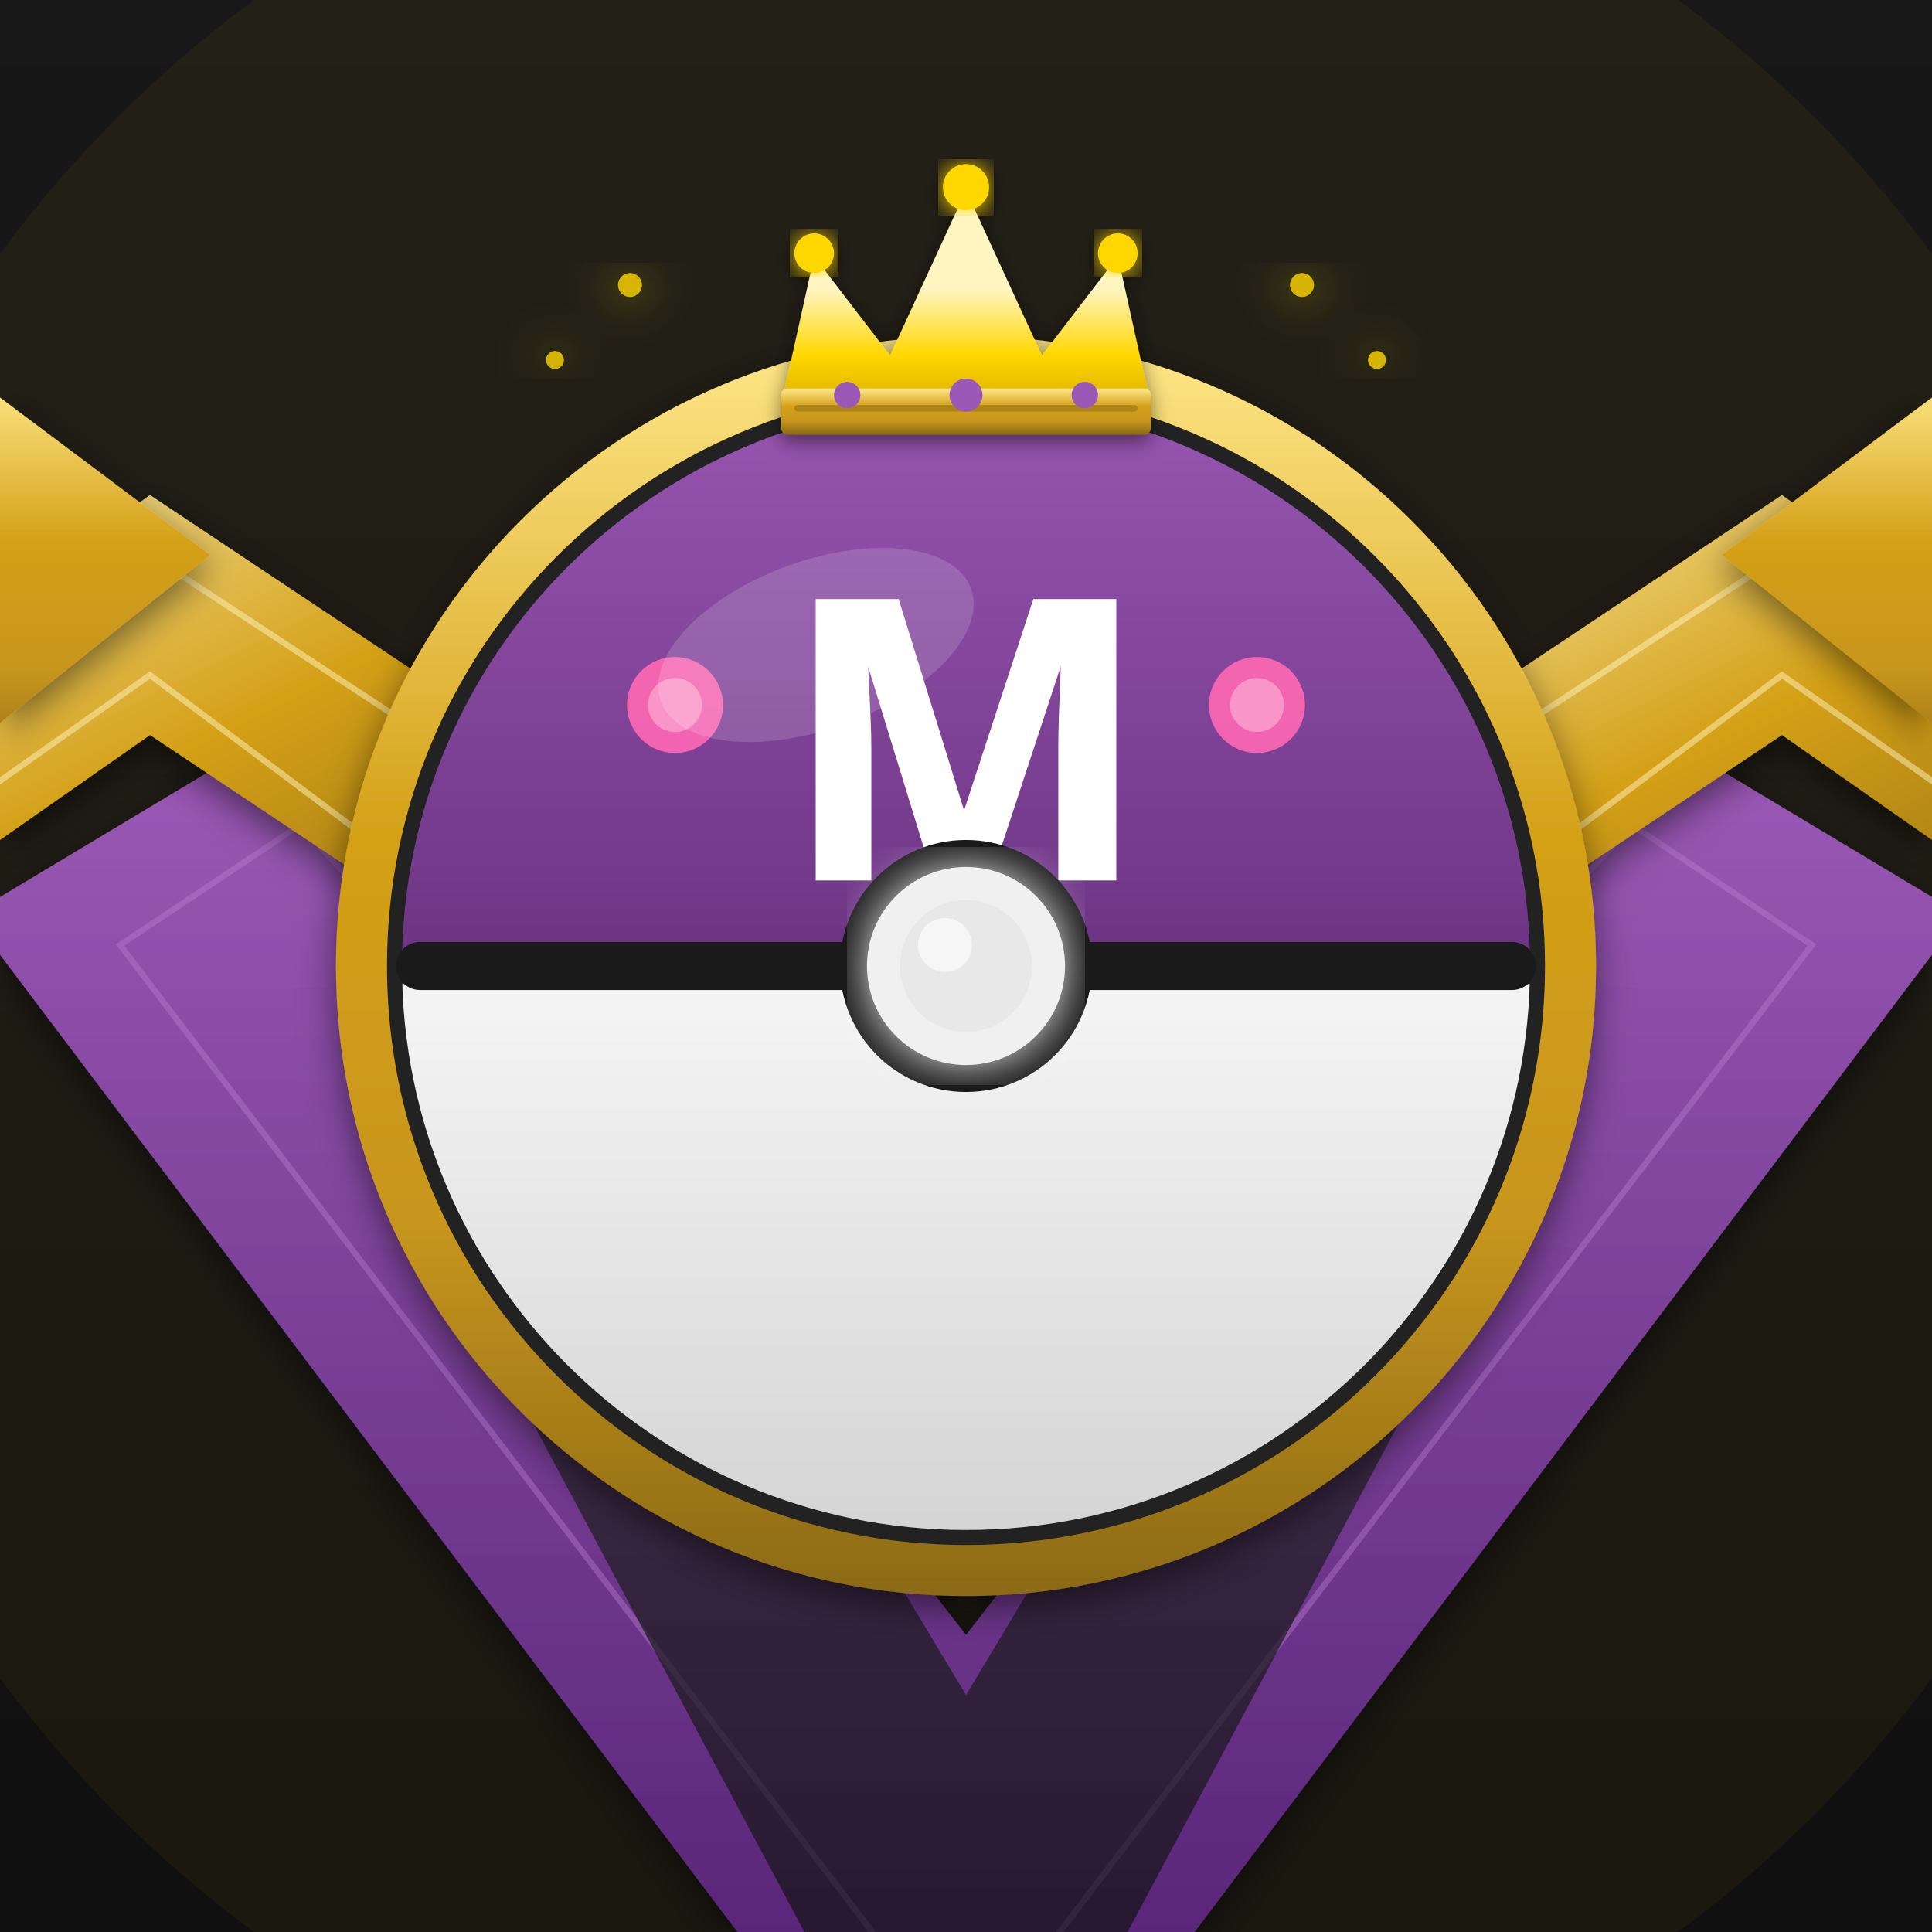
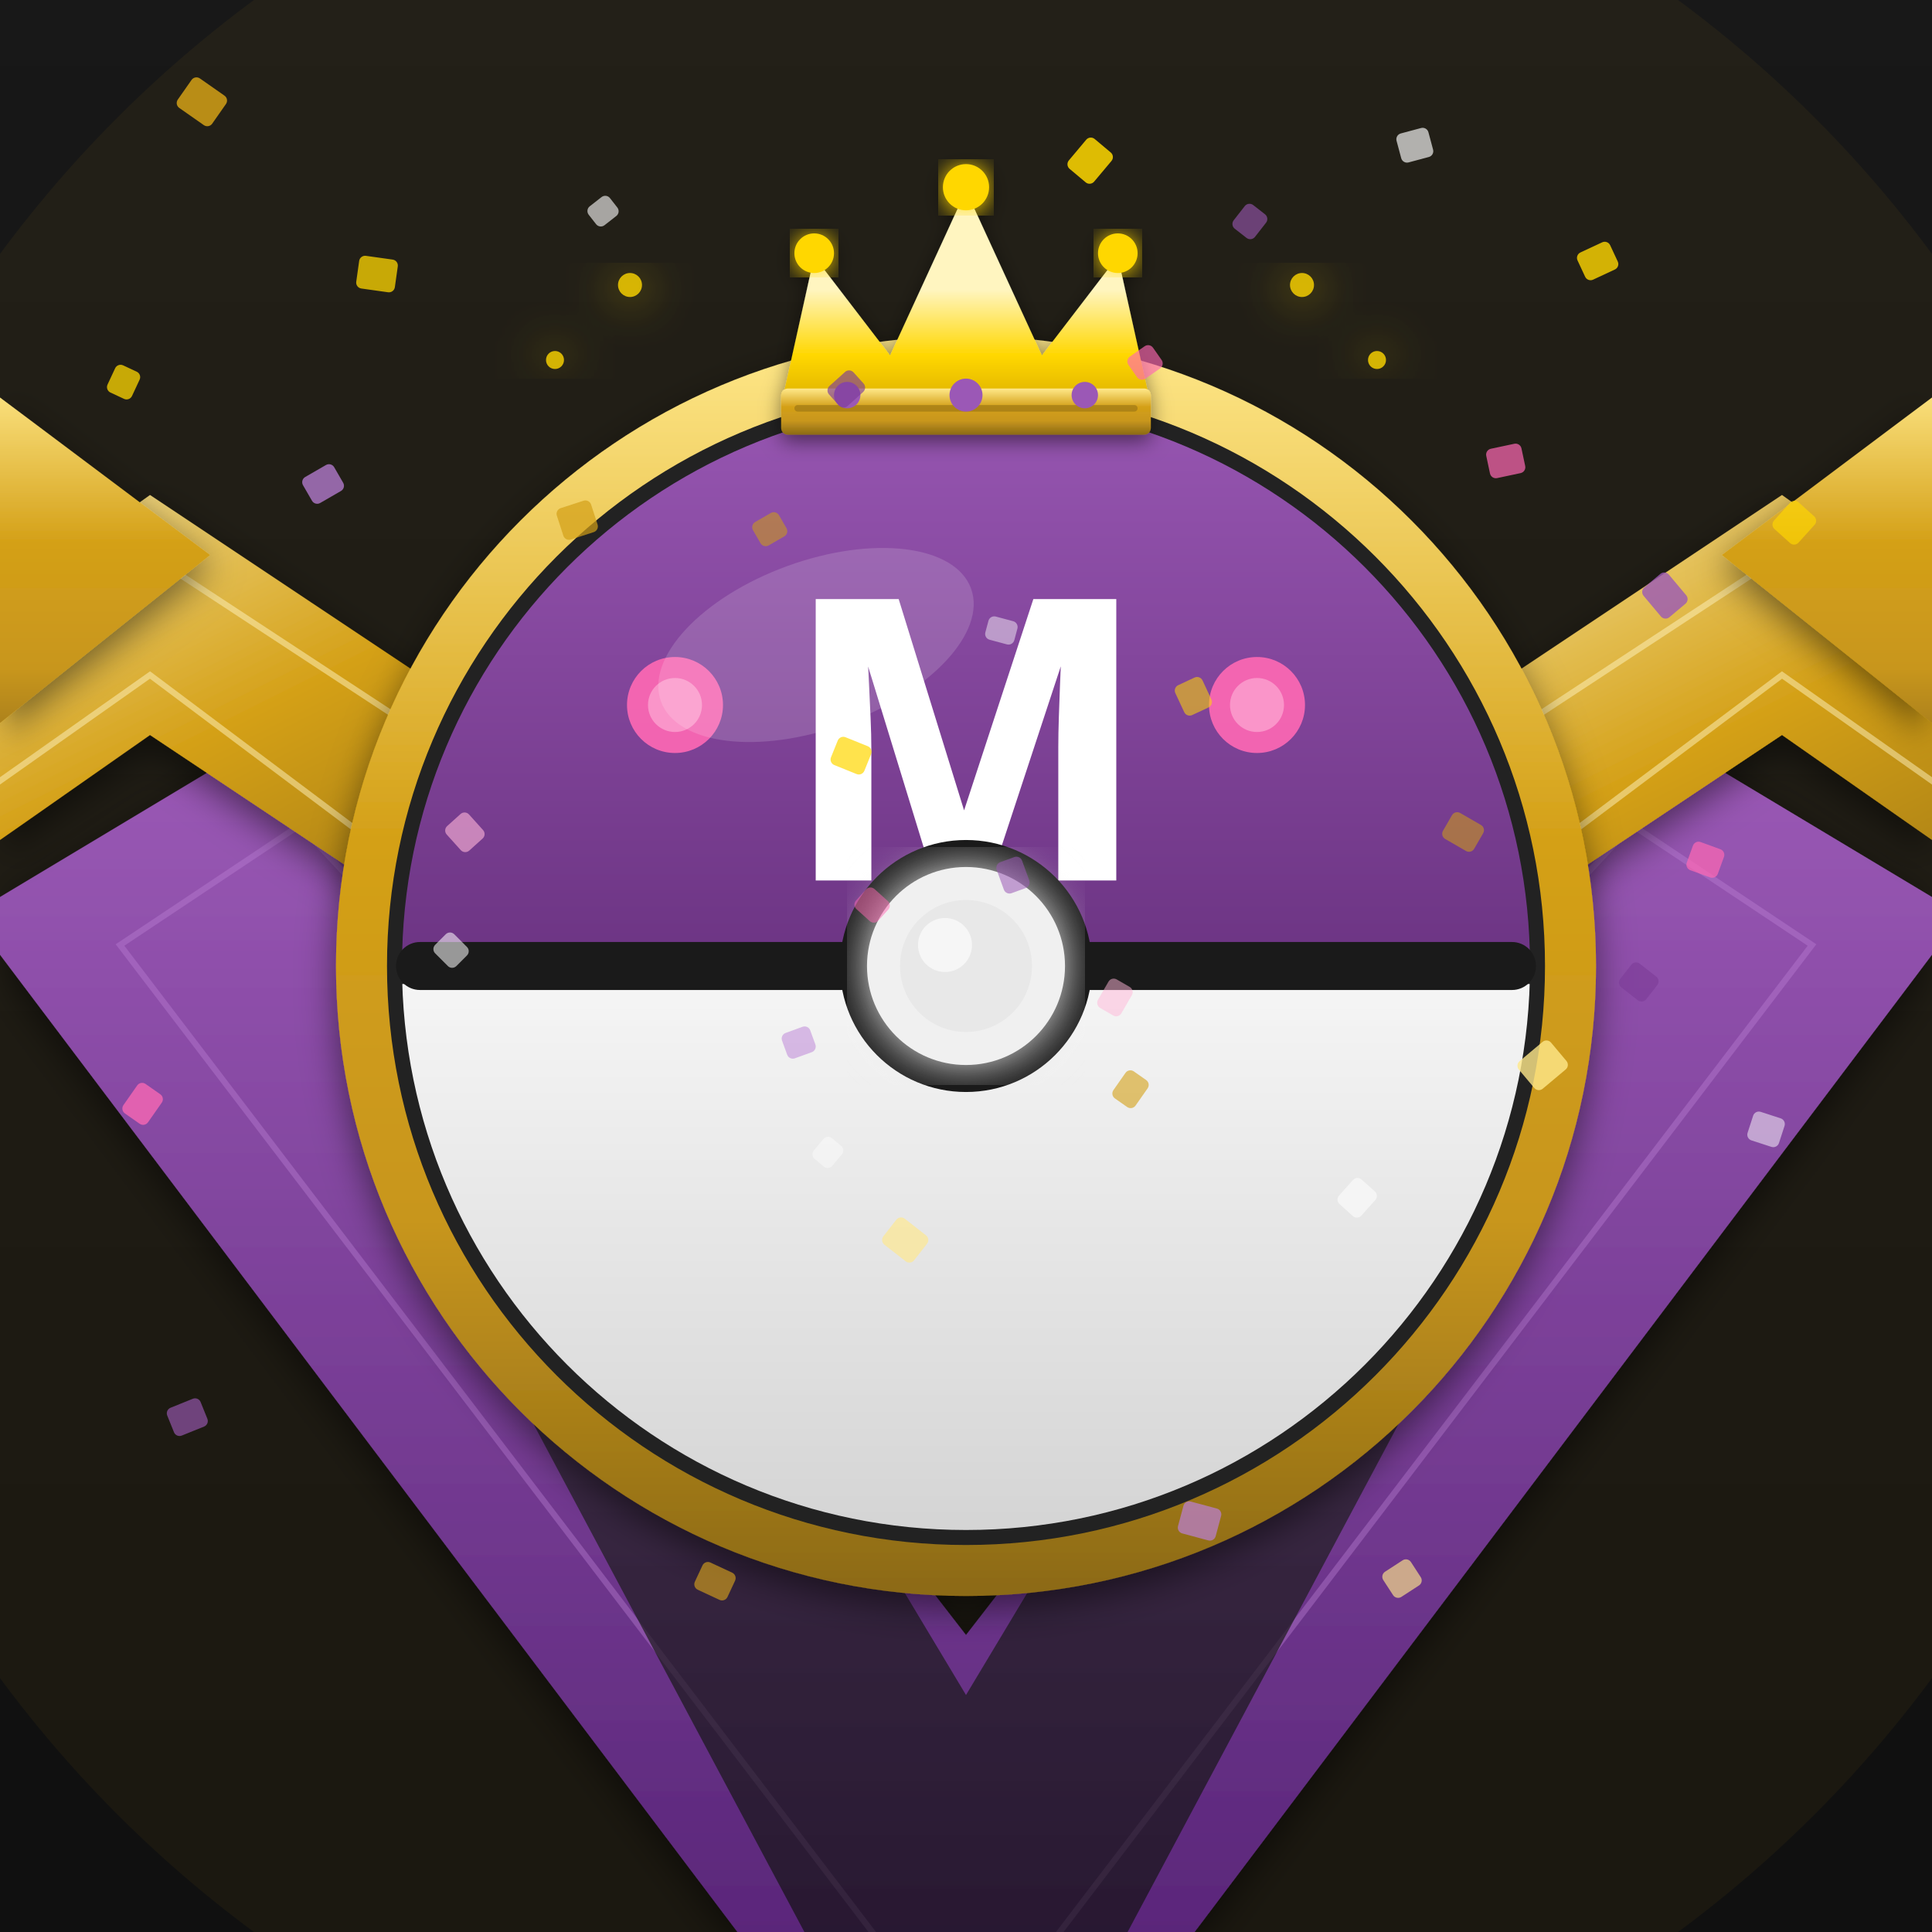
<svg xmlns="http://www.w3.org/2000/svg" width="1024" height="1024" viewBox="190 175 644 644" fill="none">
  <defs>
    <linearGradient id="goldGrad" x1="0" y1="0" x2="0" y2="1">
      <stop offset="0%" stop-color="#FFE88A" />
      <stop offset="40%" stop-color="#D4A017" />
      <stop offset="70%" stop-color="#C8961E" />
      <stop offset="100%" stop-color="#8B6914" />
    </linearGradient>
    <linearGradient id="goldShine" x1="0" y1="0" x2="1" y2="1">
      <stop offset="0%" stop-color="#FFF5C0" />
      <stop offset="50%" stop-color="#D4A017" />
      <stop offset="100%" stop-color="#8B6914" />
    </linearGradient>
    <linearGradient id="purpleGrad" x1="0" y1="0" x2="0" y2="1">
      <stop offset="0%" stop-color="#9B59B6" />
      <stop offset="100%" stop-color="#4A1A6B" />
    </linearGradient>
    <linearGradient id="darkGrad" x1="0" y1="0" x2="0" y2="1">
      <stop offset="0%" stop-color="#2A2A2A" />
      <stop offset="100%" stop-color="#0A0A0A" />
    </linearGradient>
    <linearGradient id="ballTop" x1="512" y1="290" x2="512" y2="497" gradientUnits="userSpaceOnUse">
      <stop offset="0%" stop-color="#9B59B6" />
      <stop offset="100%" stop-color="#6C3483" />
    </linearGradient>
    <linearGradient id="ballBottom" x1="512" y1="503" x2="512" y2="710" gradientUnits="userSpaceOnUse">
      <stop offset="0%" stop-color="#F5F5F5" />
      <stop offset="100%" stop-color="#D0D0D0" />
    </linearGradient>
    <linearGradient id="crownGrad" x1="512" y1="240" x2="512" y2="340" gradientUnits="userSpaceOnUse">
      <stop offset="0%" stop-color="#FFF5C0" />
      <stop offset="40%" stop-color="#FFD700" />
      <stop offset="100%" stop-color="#B8860B" />
    </linearGradient>
    <linearGradient id="bgGrad" x1="512" y1="0" x2="512" y2="1024" gradientUnits="userSpaceOnUse">
      <stop offset="0%" stop-color="#1A1A1A" />
      <stop offset="100%" stop-color="#0D0D0D" />
    </linearGradient>
    <filter id="glow">
      <feGaussianBlur stdDeviation="8" result="blur" />
      <feMerge>
        <feMergeNode in="blur" />
        <feMergeNode in="SourceGraphic" />
      </feMerge>
    </filter>
    <filter id="shadow">
      <feDropShadow dx="0" dy="4" stdDeviation="6" flood-color="#000" flood-opacity="0.5" />
    </filter>
  </defs>
  <rect x="0" y="0" width="1024" height="1024" fill="url(#bgGrad)" />
  <circle cx="512" cy="497" r="400" fill="#D4A017" fill-opacity="0.06" />
  <path d="M512 920 L180 480 L280 420 L512 720 L744 420 L844 480 Z" fill="url(#purpleGrad)" filter="url(#shadow)" />
  <path d="M512 860 L230 490 L290 450 L512 690 L734 450 L794 490 Z" fill="none" stroke="#BB7FD6" stroke-width="2" stroke-opacity="0.4" />
  <path d="M512 920 L320 560 L380 520 L512 740 L644 520 L704 560 Z" fill="url(#darkGrad)" fill-opacity="0.7" />
  <path d="M100 440 L240 340 L420 460 L360 500 L240 420 L140 490 Z" fill="url(#goldShine)" filter="url(#shadow)" />
  <path d="M120 450 L240 360 L400 465 L360 490 L240 400 L155 460 Z" fill="none" stroke="#FFF5C0" stroke-width="2" stroke-opacity="0.5" />
  <path d="M924 440 L784 340 L604 460 L664 500 L784 420 L884 490 Z" fill="url(#goldShine)" filter="url(#shadow)" />
  <path d="M904 450 L784 360 L624 465 L664 490 L784 400 L869 460 Z" fill="none" stroke="#FFF5C0" stroke-width="2" stroke-opacity="0.5" />
  <path d="M60 420 L180 300 L260 360 L160 440 Z" fill="url(#goldGrad)" filter="url(#shadow)" />
  <path d="M964 420 L844 300 L764 360 L864 440 Z" fill="url(#goldGrad)" filter="url(#shadow)" />
  <circle cx="512" cy="497" r="210" fill="url(#goldGrad)" filter="url(#shadow)" />
  <circle cx="512" cy="497" r="193" fill="#222" />
  <clipPath id="topHalf">
    <rect x="312" y="290" width="400" height="207" />
  </clipPath>
  <circle cx="512" cy="497" r="188" fill="url(#ballTop)" clip-path="url(#topHalf)" />
  <clipPath id="bottomHalf">
    <rect x="312" y="503" width="400" height="200" />
  </clipPath>
  <circle cx="512" cy="497" r="188" fill="url(#ballBottom)" clip-path="url(#bottomHalf)" />
  <text x="512" y="468" text-anchor="middle" font-family="Arial Black, Impact, sans-serif" font-weight="900" font-size="130" fill="white" stroke="white" stroke-width="1" letter-spacing="-5">M</text>
  <circle cx="415" cy="410" r="16" fill="#FF69B4" fill-opacity="0.9" />
  <circle cx="609" cy="410" r="16" fill="#FF69B4" fill-opacity="0.9" />
  <circle cx="415" cy="410" r="9" fill="#FFB6D9" fill-opacity="0.6" />
  <circle cx="609" cy="410" r="9" fill="#FFB6D9" fill-opacity="0.6" />
  <rect x="322" y="489" width="380" height="16" rx="8" fill="#1A1A1A" />
  <circle cx="512" cy="497" r="42" fill="#1A1A1A" />
  <circle cx="512" cy="497" r="33" fill="#F0F0F0" filter="url(#glow)" />
  <circle cx="512" cy="497" r="22" fill="#E8E8E8" />
  <circle cx="505" cy="490" r="9" fill="white" fill-opacity="0.6" />
  <ellipse cx="462" cy="390" rx="55" ry="28" fill="white" fill-opacity="0.15" transform="rotate(-20 462 390)" />
  <g filter="url(#shadow)" transform="translate(512, 310) scale(0.55) translate(-512, -310)">
    <path d="M400 310 L420 220 L466 280 L512 180 L558 280 L604 220 L624 310 Z" fill="url(#crownGrad)" />
    <rect x="400" y="300" width="224" height="28" rx="4" fill="url(#goldGrad)" />
    <rect x="408" y="310" width="208" height="4" rx="2" fill="#8B6914" fill-opacity="0.5" />
    <circle cx="420" cy="218" r="12" fill="#FFD700" filter="url(#glow)" />
    <circle cx="512" cy="178" r="14" fill="#FFD700" filter="url(#glow)" />
    <circle cx="604" cy="218" r="12" fill="#FFD700" filter="url(#glow)" />
    <circle cx="440" cy="304" r="8" fill="#9B59B6" />
    <circle cx="512" cy="304" r="10" fill="#9B59B6" />
    <circle cx="584" cy="304" r="8" fill="#9B59B6" />
  </g>
  <g fill="#FFD700" fill-opacity="0.8" filter="url(#glow)">
    <circle cx="400" cy="270" r="4" />
    <circle cx="624" cy="270" r="4" />
    <circle cx="375" cy="295" r="3" />
    <circle cx="649" cy="295" r="3" />
  </g>
+   <rect x="255" y="200" width="14" height="12" rx="2" fill="#D4A017" fill-opacity="0.85" transform="rotate(35 255 200)" />
+   <rect x="715" y="260" width="12" height="10" rx="2" fill="#FFD700" fill-opacity="0.8" transform="rotate(-25 715 260)" />
+   <rect x="695" y="530" width="14" height="12" rx="2" fill="#FFE88A" fill-opacity="0.8" transform="rotate(-40 695 530)" />
+   <rect x="545" y="230" width="13" height="11" rx="2" fill="#FFD700" fill-opacity="0.85" transform="rotate(-50 545 230)" />
+   <rect x="375" y="345" width="12" height="11" rx="2" fill="#D4A017" fill-opacity="0.7" transform="rotate(-18 375 345)" />
+   <rect x="225" y="305" width="10" height="9" rx="2" fill="#FFD700" fill-opacity="0.75" transform="rotate(-65 225 305)" />
+   <rect x="675" y="445" width="12" height="10" rx="2" fill="#C8961E" fill-opacity="0.6" transform="rotate(30 675 445)" />
+   <rect x="310" y="260" width="13" height="11" rx="2" fill="#FFD700" fill-opacity="0.75" transform="rotate(8 310 260)" />
+   <rect x="780" y="350" width="12" height="11" rx="2" fill="#FFD700" fill-opacity="0.65" transform="rotate(-48 780 350)" />
+   <rect x="425" y="695" width="12" height="10" rx="2" fill="#C8961E" fill-opacity="0.7" transform="rotate(25 425 695)" />
+   <rect x="650" y="700" width="11" height="10" rx="2" fill="#FFE88A" fill-opacity="0.65" transform="rotate(-33 650 700)" />
+   <rect x="470" y="420" width="12" height="10" rx="2" fill="#FFD700" fill-opacity="0.7" transform="rotate(22 470 420)" />
+   <rect x="560" y="540" width="11" height="9" rx="2" fill="#D4A017" fill-opacity="0.6" transform="rotate(-55 560 540)" />
+   <rect x="490" y="580" width="13" height="11" rx="2" fill="#FFE88A" fill-opacity="0.65" transform="rotate(38 490 580)" />
+   <rect x="440" y="350" width="10" height="9" rx="2" fill="#C8961E" fill-opacity="0.6" transform="rotate(-30 440 350)" />
+   <rect x="590" y="400" width="11" height="10" rx="2" fill="#FFD700" fill-opacity="0.55" transform="rotate(65 590 400)" />
+   <rect x="745" y="365" width="13" height="11" rx="2" fill="#9B59B6" fill-opacity="0.8" transform="rotate(50 745 365)" />
+   <rect x="290" y="335" width="12" height="10" rx="2" fill="#BB7FD6" fill-opacity="0.75" transform="rotate(-30 290 335)" />
+   <rect x="465" y="305" width="11" height="9" rx="2" fill="#7D3C98" fill-opacity="0.65" transform="rotate(-42 465 305)" />
+   <rect x="735" y="495" width="11" height="10" rx="2" fill="#7D3C98" fill-opacity="0.65" transform="rotate(38 735 495)" />
+   <rect x="245" y="645" width="12" height="10" rx="2" fill="#9B59B6" fill-opacity="0.65" transform="rotate(-22 245 645)" />
+   <rect x="600" y="250" width="10" height="9" rx="2" fill="#9B59B6" fill-opacity="0.6" transform="rotate(-52 600 250)" />
+   <rect x="585" y="675" width="13" height="11" rx="2" fill="#BB7FD6" fill-opacity="0.7" transform="rotate(15 585 675)" />
+   <rect x="530" y="460" width="11" height="9" rx="2" fill="#9B59B6" fill-opacity="0.55" transform="rotate(70 530 460)" />
+   <rect x="450" y="520" width="10" height="9" rx="2" fill="#BB7FD6" fill-opacity="0.5" transform="rotate(-20 450 520)" />
+   <rect x="755" y="455" width="11" height="10" rx="2" fill="#FF69B4" fill-opacity="0.7" transform="rotate(20 755 455)" />
+   <rect x="345" y="445" width="11" height="10" rx="2" fill="#FFB6D9" fill-opacity="0.6" transform="rotate(48 345 445)" />
+   <rect x="685" y="325" width="12" height="10" rx="2" fill="#FF69B4" fill-opacity="0.7" transform="rotate(-12 685 325)" />
+   <rect x="230" y="545" width="12" height="10" rx="2" fill="#FF69B4" fill-opacity="0.75" transform="rotate(-55 230 545)" />
+   <rect x="565" y="295" width="10" height="9" rx="2" fill="#FF69B4" fill-opacity="0.65" transform="rotate(-35 565 295)" />
+   <rect x="480" y="470" width="10" height="9" rx="2" fill="#FF69B4" fill-opacity="0.5" transform="rotate(42 480 470)" />
+   <rect x="555" y="510" width="11" height="9" rx="2" fill="#FFB6D9" fill-opacity="0.5" transform="rotate(-60 555 510)" />
+   <rect x="655" y="220" width="11" height="10" rx="2" fill="white" fill-opacity="0.65" transform="rotate(-15 655 220)" />
+   <rect x="340" y="485" width="10" height="9" rx="2" fill="white" fill-opacity="0.55" transform="rotate(45 340 485)" />
+   <rect x="775" y="545" width="11" height="10" rx="2" fill="white" fill-opacity="0.5" transform="rotate(18 775 545)" />
+   <rect x="385" y="245" width="9" height="8" rx="2" fill="white" fill-opacity="0.6" transform="rotate(-38 385 245)" />
+   <rect x="635" y="575" width="11" height="10" rx="2" fill="white" fill-opacity="0.55" transform="rotate(-48 635 575)" />
+   <rect x="520" y="380" width="10" height="8" rx="2" fill="white" fill-opacity="0.45" transform="rotate(15 520 380)" />
+   <rect x="460" y="560" width="9" height="8" rx="2" fill="white" fill-opacity="0.4" transform="rotate(-50 460 560)" />
</svg>
